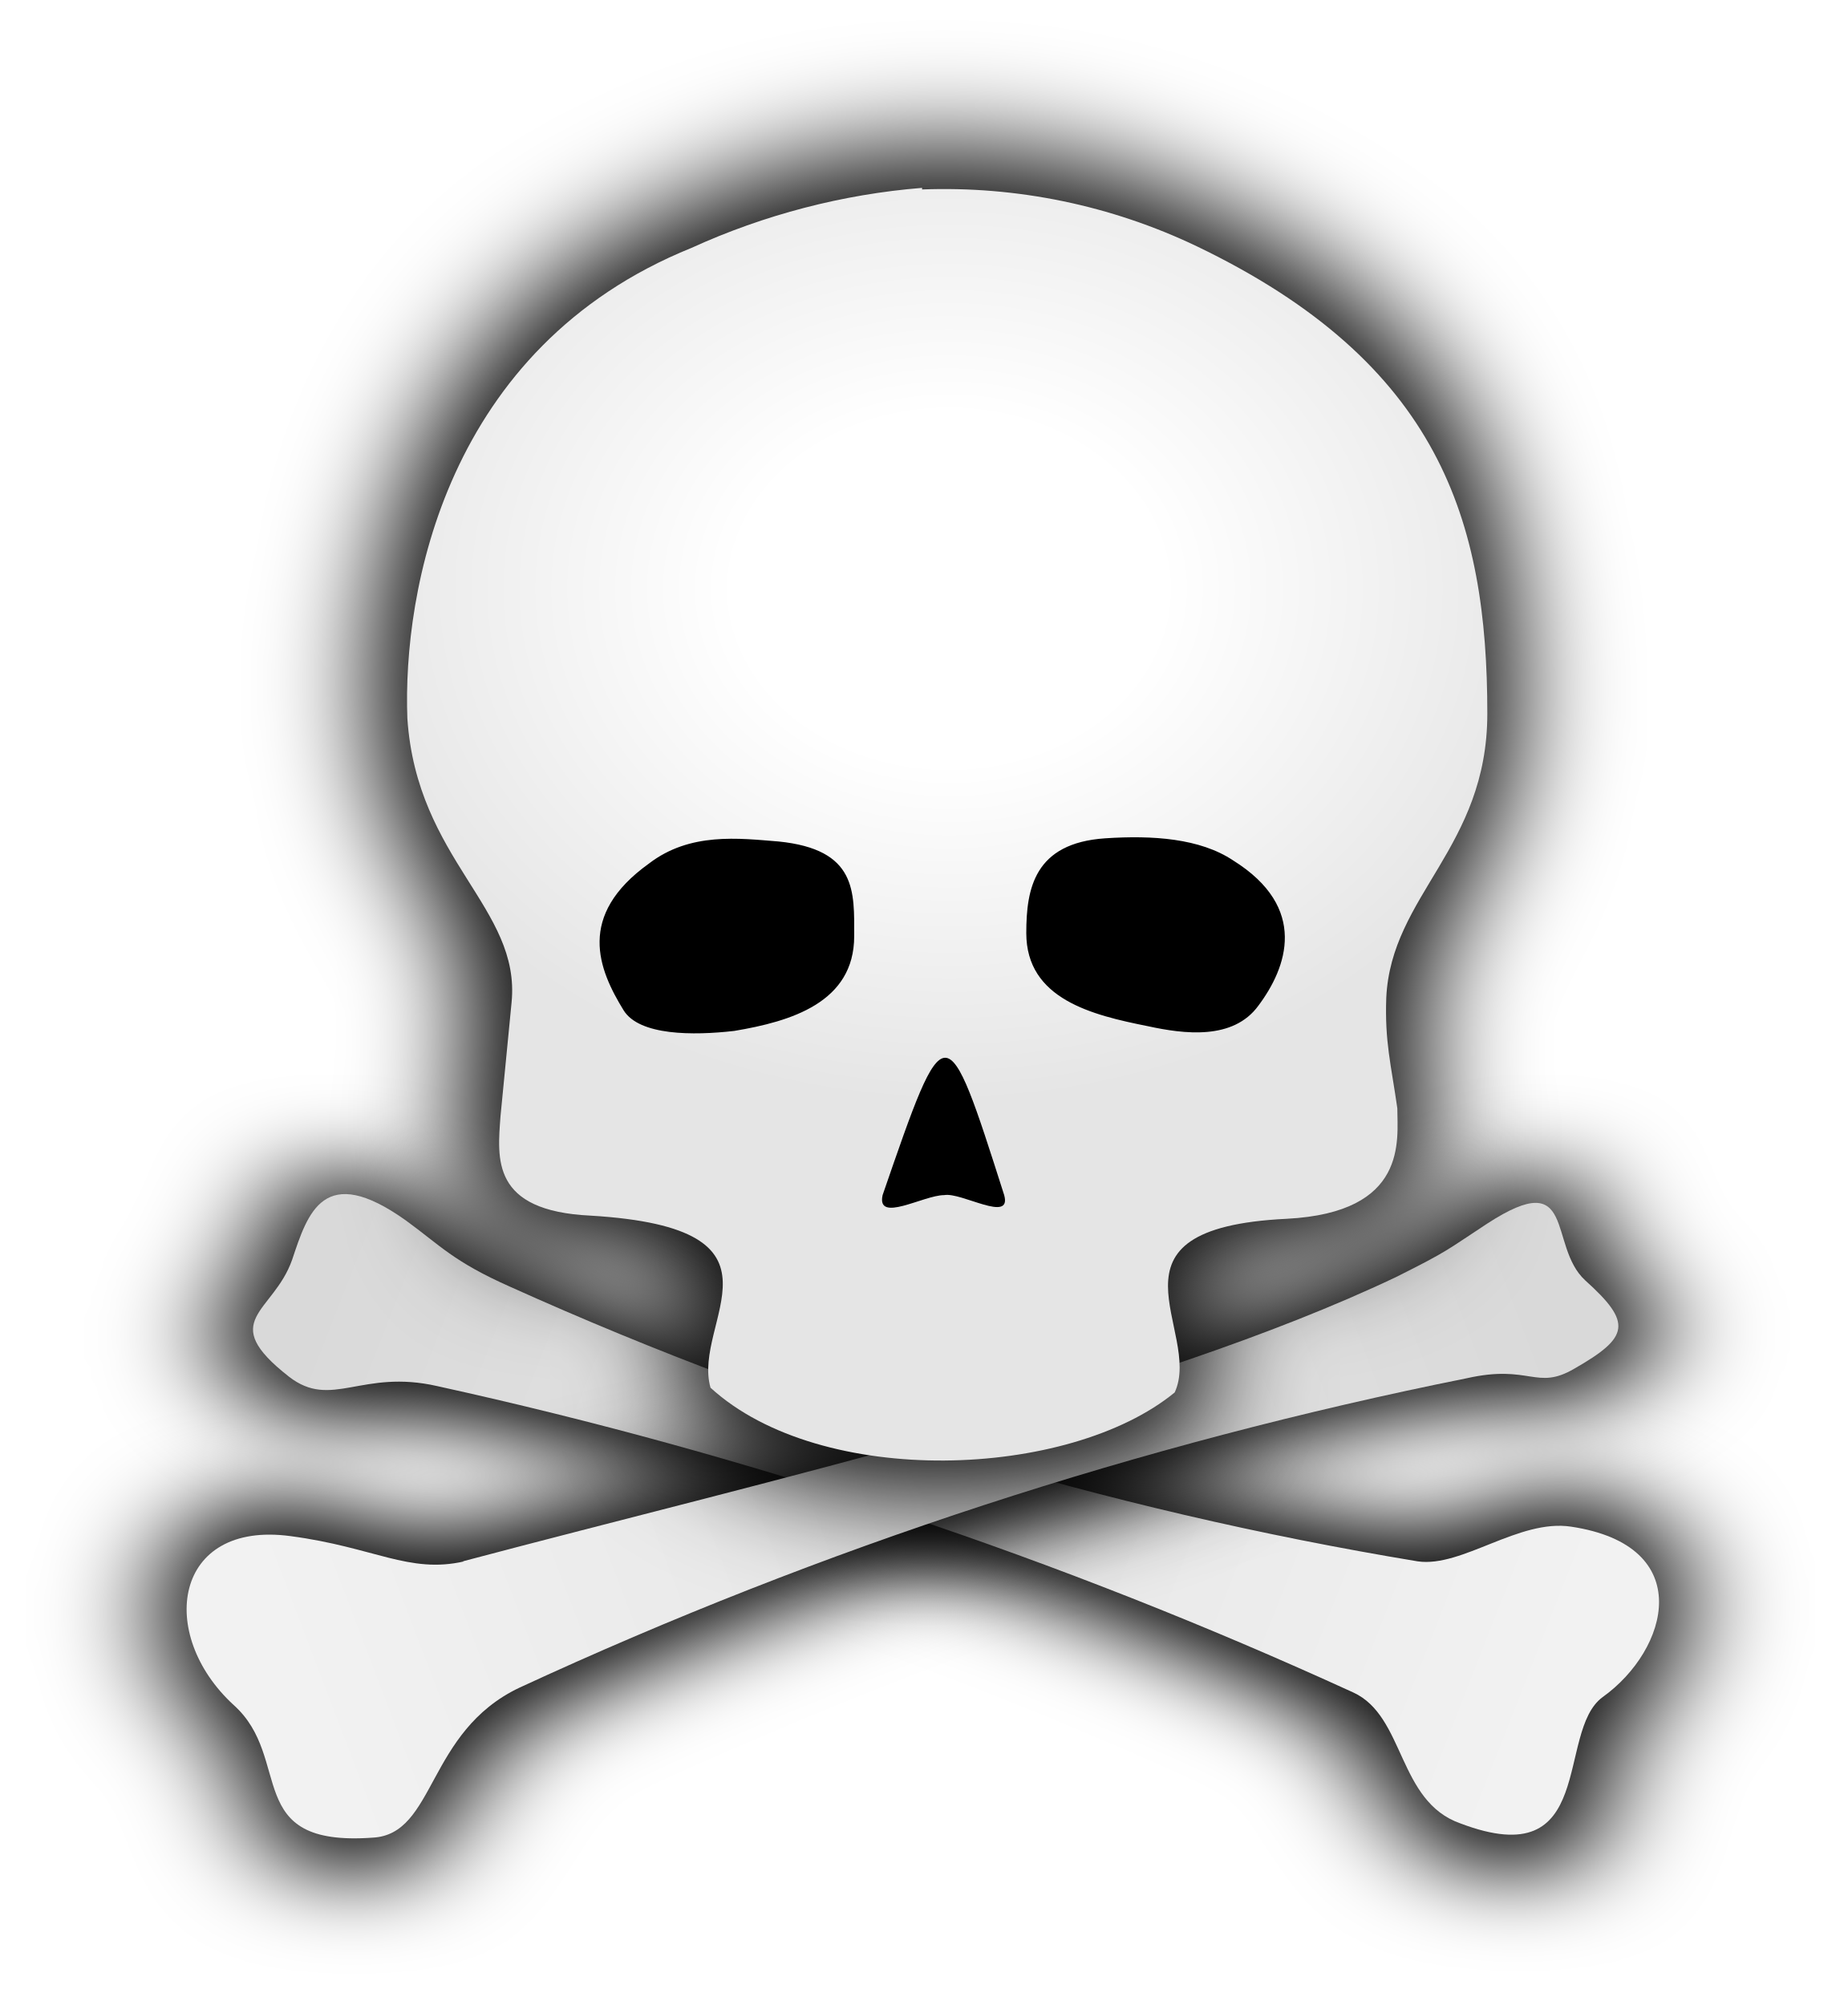
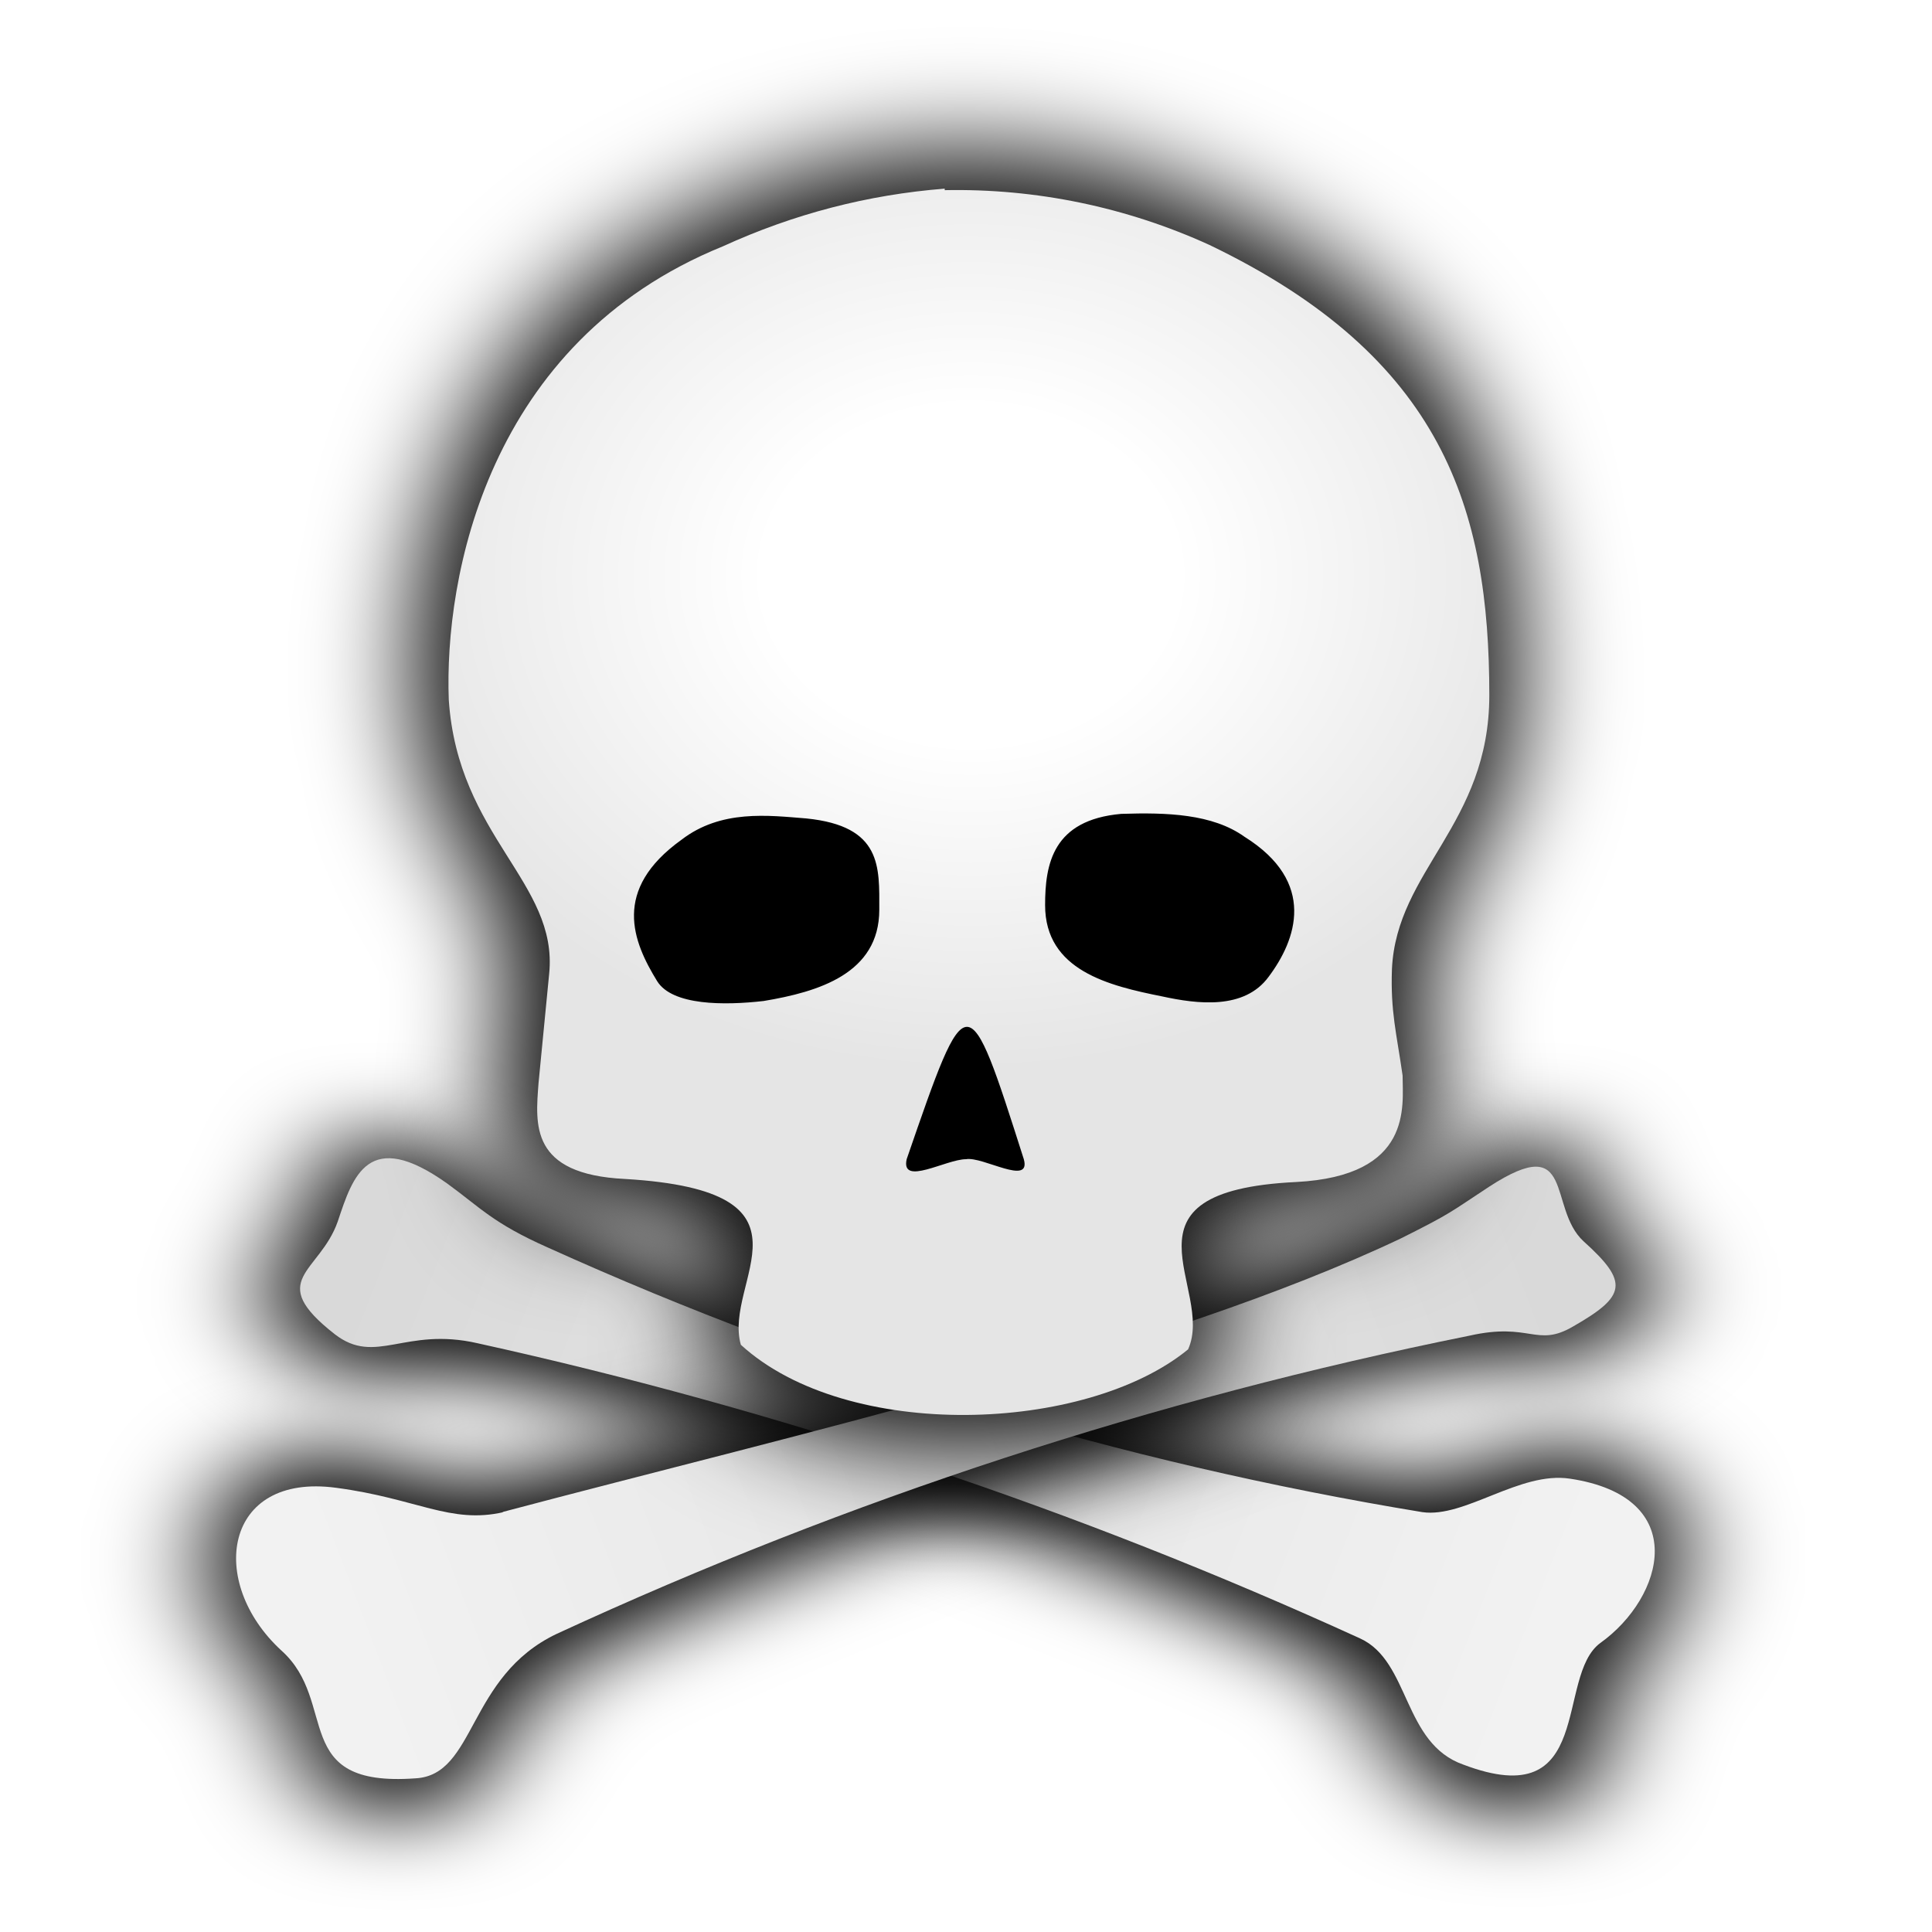
- <svg xmlns="http://www.w3.org/2000/svg" xmlns:xlink="http://www.w3.org/1999/xlink" version="1.1" xml:space="preserve" viewBox="0 0 11.7 12.7">
+ <svg xmlns="http://www.w3.org/2000/svg" xmlns:xlink="http://www.w3.org/1999/xlink" viewBox="0 0 12.7 12.7">
  <defs>
-     <linearGradient id="c">
-       <stop offset="0" stop-color="#f2f2f2" stop-opacity="1" />
-       <stop offset="1" stop-color="#d9d9d9" stop-opacity="1" />
+     <linearGradient id="b">
+       <stop offset=".34" stop-color="#fff" />
+       <stop offset="1" stop-color="#e5e5e5" />
    </linearGradient>
-     <linearGradient id="b">
-       <stop offset="0" stop-color="#f2f2f2" stop-opacity="1" />
-       <stop offset="1" stop-color="#d9d9d9" stop-opacity="1" />
+     <linearGradient xlink:href="#a" id="f" x1="2.31" y1="10.56" x2="10.15" y2="7.81" gradientUnits="userSpaceOnUse" gradientTransform="matrix(1 0 0 .91919 -.05 1.05)" />
+     <linearGradient id="a">
+       <stop offset="0" stop-color="#f2f2f2" />
+       <stop offset="1" stop-color="#d9d9d9" />
    </linearGradient>
-     <linearGradient id="d">
-       <stop offset=".34" stop-color="#fff" stop-opacity="1" />
-       <stop offset="1" stop-color="#e5e5e5" stop-opacity="1" />
-     </linearGradient>
-     <linearGradient id="a">
-       <stop offset="0" stop-color="#000" stop-opacity=".15" />
-       <stop offset="1" stop-color="#000" stop-opacity=".05" />
-     </linearGradient>
-     <linearGradient>
-       <stop offset="0" stop-color="#ffc6f9" stop-opacity="1" />
-     </linearGradient>
-     <linearGradient xlink:href="#a" x1="8.78" y1="10.4" x2="10.09" y2="5.32" gradientUnits="userSpaceOnUse" gradientTransform="translate(.5 .44) scale(.90646)" />
-     <linearGradient xlink:href="#b" id="f" x1="10.24" y1="10.55" x2="2.45" y2="7.74" gradientUnits="userSpaceOnUse" gradientTransform="matrix(1 0 0 .91919 -.42 1)" />
-     <linearGradient xlink:href="#c" id="h" x1="2.31" y1="10.56" x2="10.15" y2="7.81" gradientUnits="userSpaceOnUse" gradientTransform="matrix(1 0 0 .91919 -.42 1)" />
-     <filter x="-.11" y="-.11" width="1.22" height="1.22" color-interpolation-filters="sRGB">
-       <feGaussianBlur stdDeviation=".49" />
+     <linearGradient xlink:href="#a" id="d" x1="10.24" y1="10.55" x2="2.45" y2="7.74" gradientUnits="userSpaceOnUse" gradientTransform="matrix(1 0 0 .91919 -.05 1.05)" />
+     <filter id="g" x="-.12" y="-.1" width="1.24" height="1.2" color-interpolation-filters="sRGB">
+       <feGaussianBlur stdDeviation=".27" />
    </filter>
-     <filter id="g" x="-.09" y="-.14" width="1.19" height="1.28" color-interpolation-filters="sRGB">
+     <filter id="e" x="-.09" y="-.14" width="1.19" height="1.28" color-interpolation-filters="sRGB">
      <feGaussianBlur stdDeviation=".25" />
    </filter>
-     <filter id="e" x="-.1" y="-.14" width="1.19" height="1.28" color-interpolation-filters="sRGB">
+     <filter id="c" x="-.1" y="-.14" width="1.19" height="1.28" color-interpolation-filters="sRGB">
      <feGaussianBlur stdDeviation=".25" />
    </filter>
-     <filter id="i" x="-.12" y="-.1" width="1.24" height="1.2" color-interpolation-filters="sRGB">
-       <feGaussianBlur stdDeviation=".27" />
-     </filter>
-     <radialGradient xlink:href="#d" id="j" cx="6.31" cy="3.35" fx="6.31" fy="3.35" r="2.67" gradientTransform="matrix(1.49504 .0008 -.00065 1.22151 -3.42 -.37)" gradientUnits="userSpaceOnUse" />
+     <radialGradient xlink:href="#b" id="h" cx="6.31" cy="3.35" fx="6.31" fy="3.35" r="2.67" gradientTransform="matrix(1.49504 .0008 -.00065 1.22151 -3.05 -.32)" gradientUnits="userSpaceOnUse" />
  </defs>
-   <path d="M8.42 9.44c.2.05.46-.38.77-.23.56.25.37 1.1.1 1.4-.16.55-.05 1.1-.69.83-.28-.12-.36-.76-.6-.91a14.7 14.7 0 0 0-3.8-1.8c-.37-.1-.49.16-.68-.02-.4-.4-.3-.48-.06-1 .1-.57.24-.64.7-.21 1.04.95 3.14 1.69 4.26 1.94Z" style="mix-blend-mode:normal" transform="matrix(1.47177 0 0 1.05232 -3.4 -.22)" opacity="1" fill="#000" fill-opacity="1" stroke-width="1.11" filter="url(#e)" />
-   <path d="M3.23 8.15a23.2 23.2 0 0 0 5.75 1.74c.28.04.64-.27.97-.22.8.12.62.78.2 1.08-.3.22-.03 1.13-.9.8-.4-.14-.35-.68-.68-.83a28.8 28.8 0 0 0-5.8-1.94c-.48-.11-.67.15-.94-.06-.46-.36-.1-.4.02-.74.1-.3.2-.62.72-.25.22.16.3.26.66.42z" opacity="1" fill="url(#f)" fill-opacity="1" stroke-width="1.38" />
-   <path style="mix-blend-mode:normal" d="M4.28 9.44c1.37-.52 2.92-.98 4.15-1.76.58-.76.66-.47.74.04.23.41.5.47-.02.9-.2.16-.25-.05-.53.02-1.25.33-2.7 1.03-4 1.88-.34.22-.42.98-.69 1-.55.06-.46-.46-.63-.85-.47-.48-.36-1.45.19-1.45.23 0 .51.31.8.22Z" transform="matrix(1.47177 0 0 1.05232 -3.4 -.22)" opacity="1" fill="#000" fill-opacity="1" stroke-width="1.11" filter="url(#g)" />
-   <path d="M2.93 9.89c1.96-.52 4.35-1.06 5.91-1.8.34-.17.32-.17.58-.34.57-.37.38.14.62.36.3.27.28.36-.07.56-.24.14-.28-.03-.68.06a26.9 26.9 0 0 0-6 1.96c-.59.28-.53.93-.93.95-.83.06-.5-.5-.88-.84-.49-.45-.38-1.17.36-1.07.53.07.75.24 1.1.16z" opacity="1" fill="url(#h)" fill-opacity="1" stroke-width="1.38" />
-   <path style="mix-blend-mode:normal" d="M5.03 1.4c-1.28.51-1.5 1.78-1.45 2.43.04.7.52.9.47 1.39l-.06.6c-.02.22.13.5.4.51.8-.04.72.16.64.78.54.57 2.12.48 2.56 0-.12-.6-.28-.77.45-.77.63-.14.6-.4.57-.55-.02-.22-.06-.34-.05-.56.02-.52.47-.8.46-1.46-.01-.99-.19-1.8-1.47-2.38a2.9 2.9 0 0 0-2.52 0z" transform="translate(-2.36 -.49) scale(1.32437)" display="inline" opacity="1" fill="#000" fill-opacity="1" stroke-width="1.19" filter="url(#i)" />
-   <path d="M5.84 1.19c-.5.04-1 .17-1.46.38-1.56.63-1.83 2.18-1.8 2.98.06.9.72 1.2.66 1.8l-.07.72c-.02.27-.06.6.57.63 1.34.08.64.67.76 1.09.7.64 2.27.58 2.94.03.18-.39-.53-1.04.71-1.1.77-.04.7-.5.7-.7-.04-.28-.08-.42-.07-.7.03-.65.64-.95.64-1.8 0-1.22-.3-2.22-1.84-2.96a3.71 3.71 0 0 0-1.74-.36zm1.97 4.26c.48.3.34.68.16.92-.16.22-.47.18-.7.13-.35-.07-.77-.17-.77-.59 0-.28.05-.57.5-.6.3-.02.6 0 .81.14zm-2.88-.12c.5.05.48.32.48.6 0 .42-.4.54-.76.6-.26.03-.6.03-.7-.13-.16-.26-.3-.6.16-.93.26-.2.57-.16.82-.14zm1.43 2.24c.05.18-.27-.02-.38 0-.13 0-.43.18-.39 0 .4-1.16.4-1.16.77 0z" display="inline" opacity="1" fill="url(#j)" fill-opacity="1" stroke-width="1.47" />
+   <path d="M8.42 9.44c.2.05.46-.38.77-.23.56.25.37 1.1.1 1.4-.16.55-.05 1.1-.69.83-.28-.12-.36-.76-.6-.91a15 15 0 0 0-3.8-1.8c-.37-.1-.49.16-.68-.02-.4-.4-.3-.48-.06-1 .1-.57.24-.64.7-.21 1.04.95 3.14 1.69 4.26 1.94" style="mix-blend-mode:normal" transform="matrix(1.47177 0 0 1.05232 -3.03 -.17)" filter="url(#c)" />
+   <path d="M3.6 8.2a23 23 0 0 0 5.75 1.74c.28.04.64-.27.97-.22.8.12.62.78.2 1.08-.3.22-.03 1.13-.9.8-.4-.14-.35-.68-.68-.83a29 29 0 0 0-5.8-1.94c-.48-.11-.67.15-.94-.06-.46-.36-.1-.4.02-.74.1-.3.2-.62.72-.25.22.16.3.26.66.42" fill="url(#d)" />
+   <path style="mix-blend-mode:normal" d="M4.28 9.44c1.37-.52 2.92-.98 4.15-1.76.58-.76.66-.47.74.04.23.41.5.47-.02.9-.2.16-.25-.05-.53.02-1.25.33-2.7 1.03-4 1.88-.34.22-.42.98-.69 1-.55.06-.46-.46-.63-.85-.47-.48-.36-1.45.19-1.45.23 0 .51.31.8.22Z" transform="matrix(1.47177 0 0 1.05232 -3.03 -.17)" filter="url(#e)" />
+   <path d="M3.3 9.94c1.96-.52 4.35-1.06 5.91-1.8.34-.17.32-.17.58-.34.57-.37.38.14.62.36.3.27.28.36-.07.56-.24.14-.28-.03-.68.06a27 27 0 0 0-6 1.96c-.59.28-.53.93-.93.95-.83.06-.5-.5-.88-.84-.49-.45-.38-1.17.36-1.07.53.07.75.24 1.1.16z" fill="url(#f)" />
+   <path style="mix-blend-mode:normal" d="M5.03 1.4c-1.28.51-1.5 1.78-1.45 2.43.04.7.52.9.47 1.39l-.06.6c-.02.22.13.5.4.51.8-.04.72.16.64.78.54.57 2.12.48 2.56 0-.12-.6-.28-.77.45-.77.63-.14.6-.4.57-.55-.02-.22-.06-.34-.05-.56.02-.52.47-.8.46-1.46-.01-.99-.19-1.8-1.47-2.38a2.9 2.9 0 0 0-2.52 0z" transform="translate(-1.99 -.44)scale(1.32437)" filter="url(#g)" />
+   <path d="M6.21 1.24q-.76.06-1.46.38C3.2 2.25 2.92 3.8 2.95 4.6c.06.9.72 1.2.66 1.8l-.07.72c-.02.27-.06.6.57.63 1.34.08.64.67.76 1.09.7.64 2.27.58 2.94.03.18-.4-.53-1.04.71-1.1.77-.04.7-.5.7-.7-.04-.28-.08-.42-.07-.7.03-.65.64-.95.64-1.8 0-1.22-.3-2.22-1.84-2.96a4 4 0 0 0-1.74-.36zM8.18 5.5c.48.3.34.68.16.92-.16.22-.47.18-.7.13-.35-.07-.77-.17-.77-.6 0-.27.05-.56.5-.6.3-.01.6 0 .81.15M5.3 5.38c.5.05.48.32.48.6 0 .42-.4.54-.76.6-.26.03-.6.03-.7-.13-.16-.26-.3-.6.16-.93.26-.2.57-.16.82-.14m1.43 2.24c.05.18-.27-.02-.38 0-.13 0-.43.18-.39 0 .4-1.16.4-1.16.77 0" fill="url(#h)" />
</svg>
